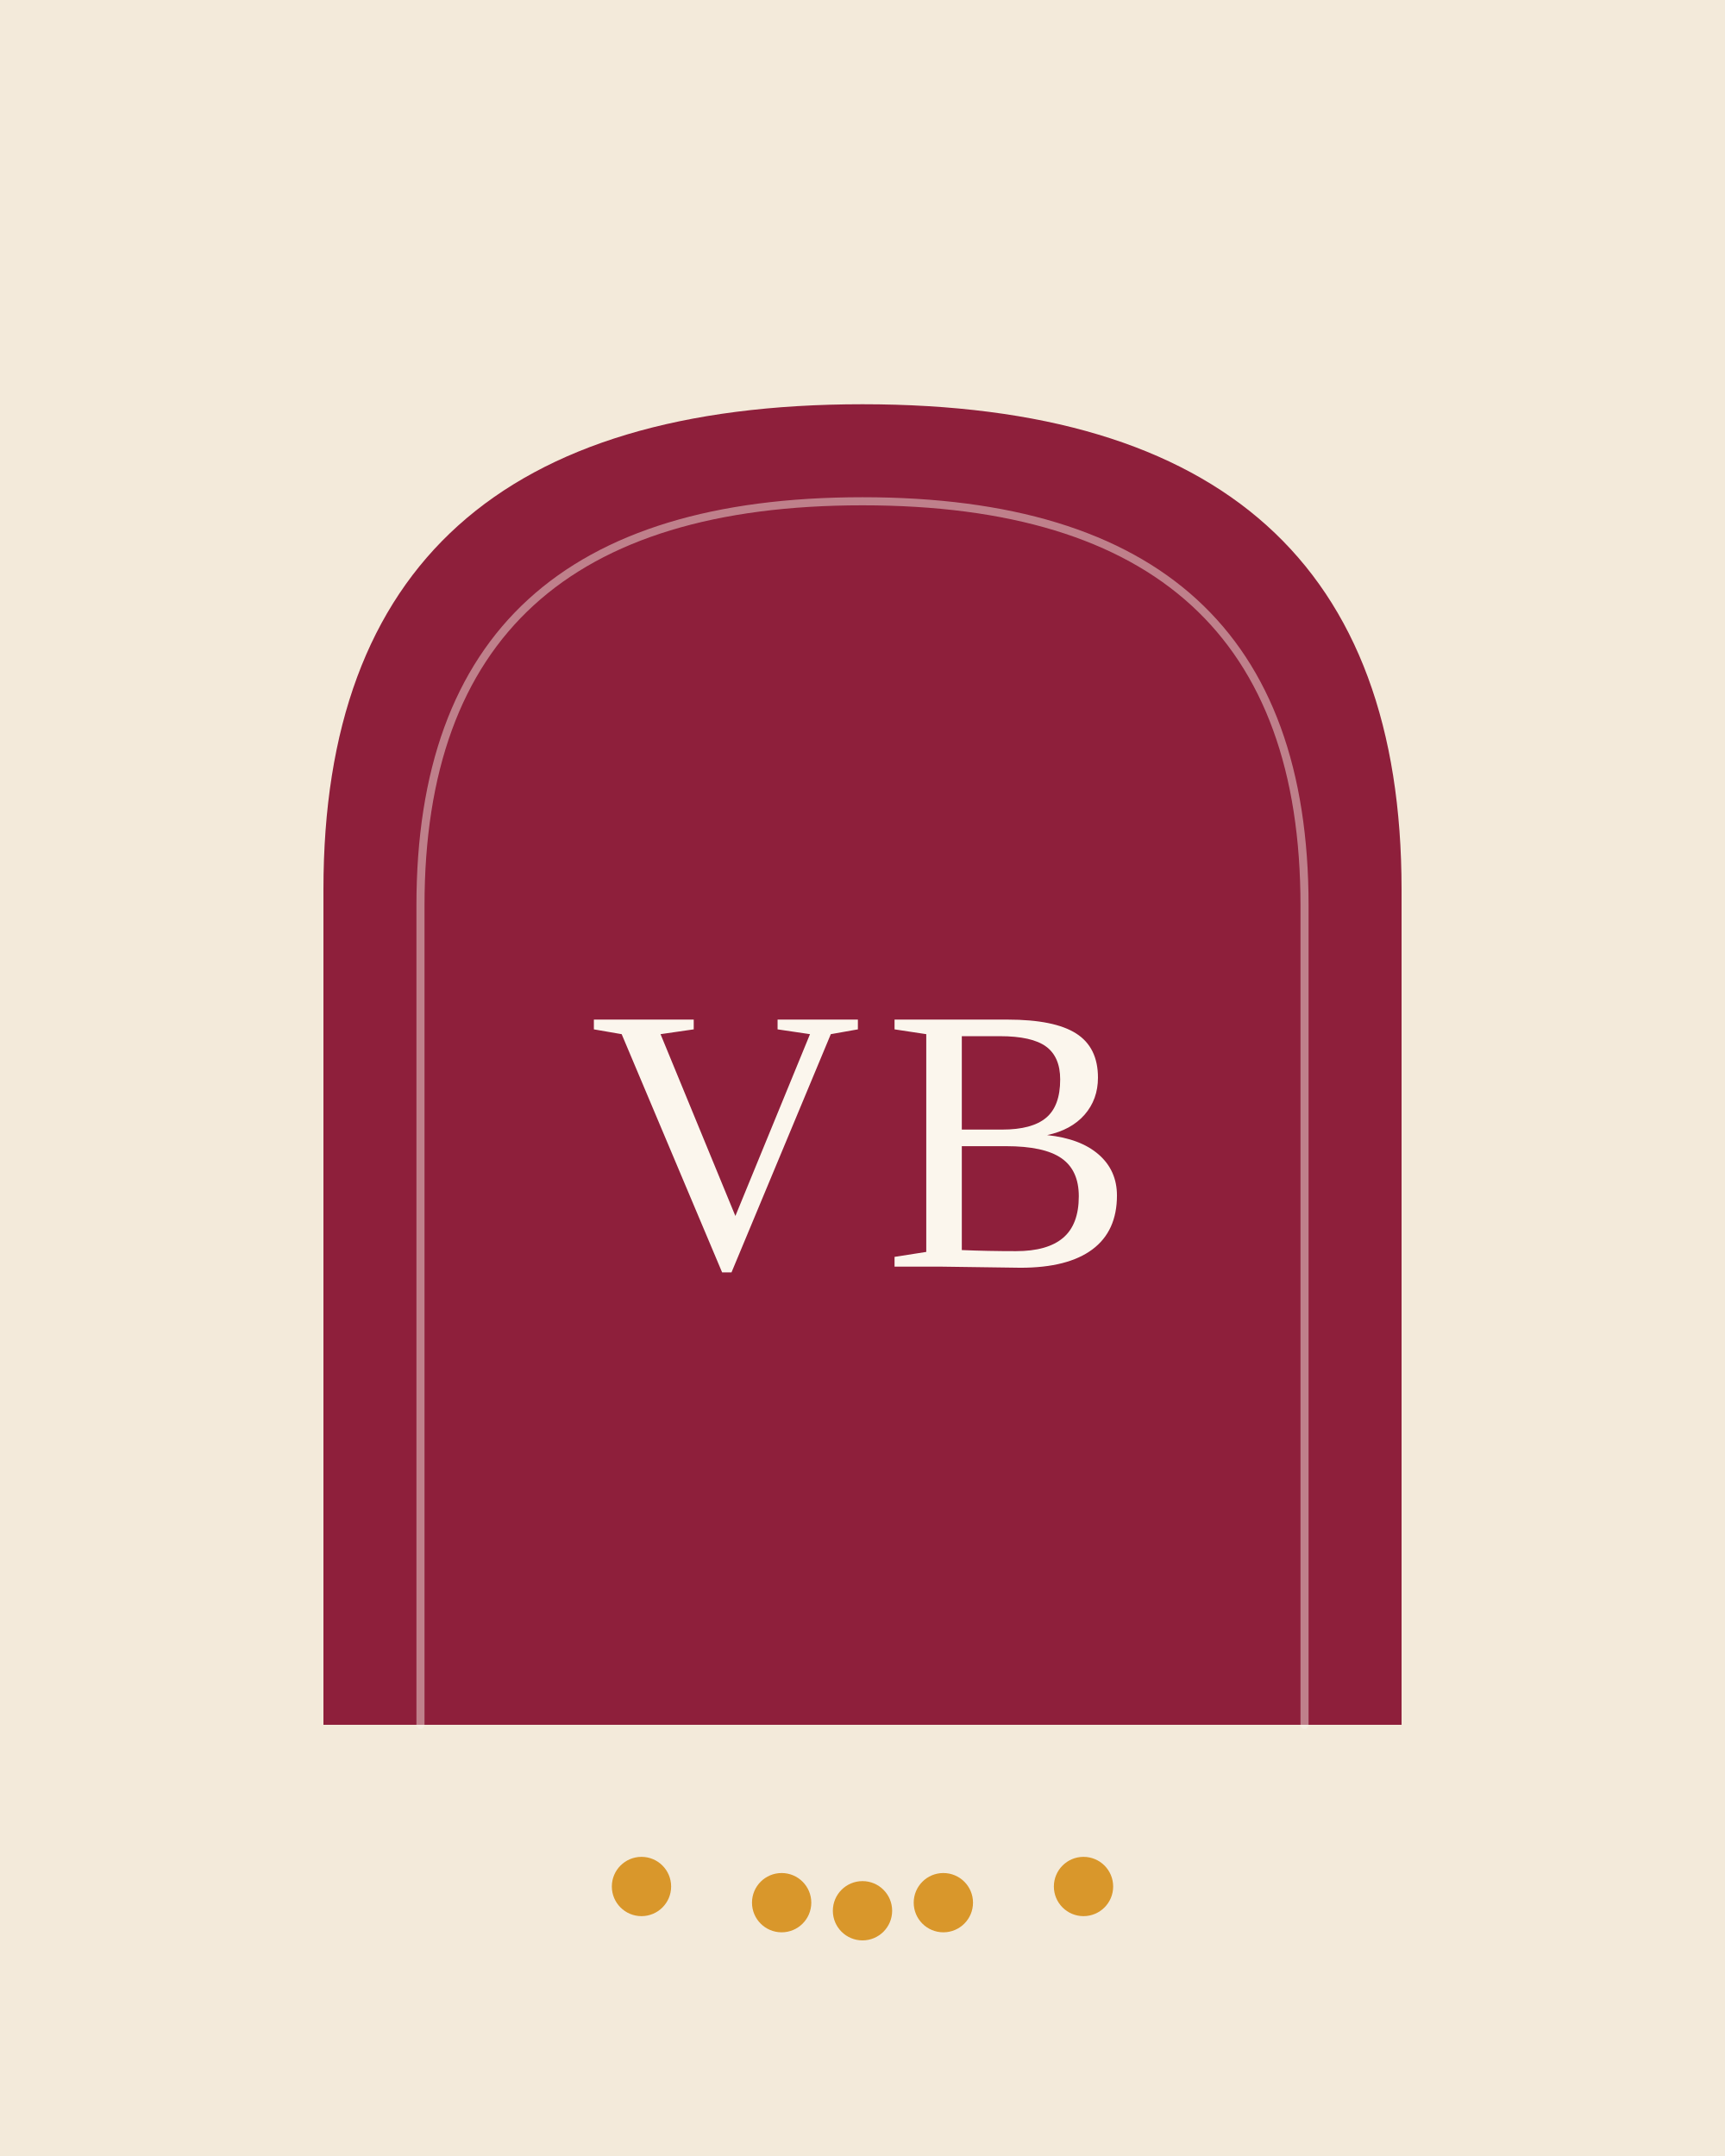
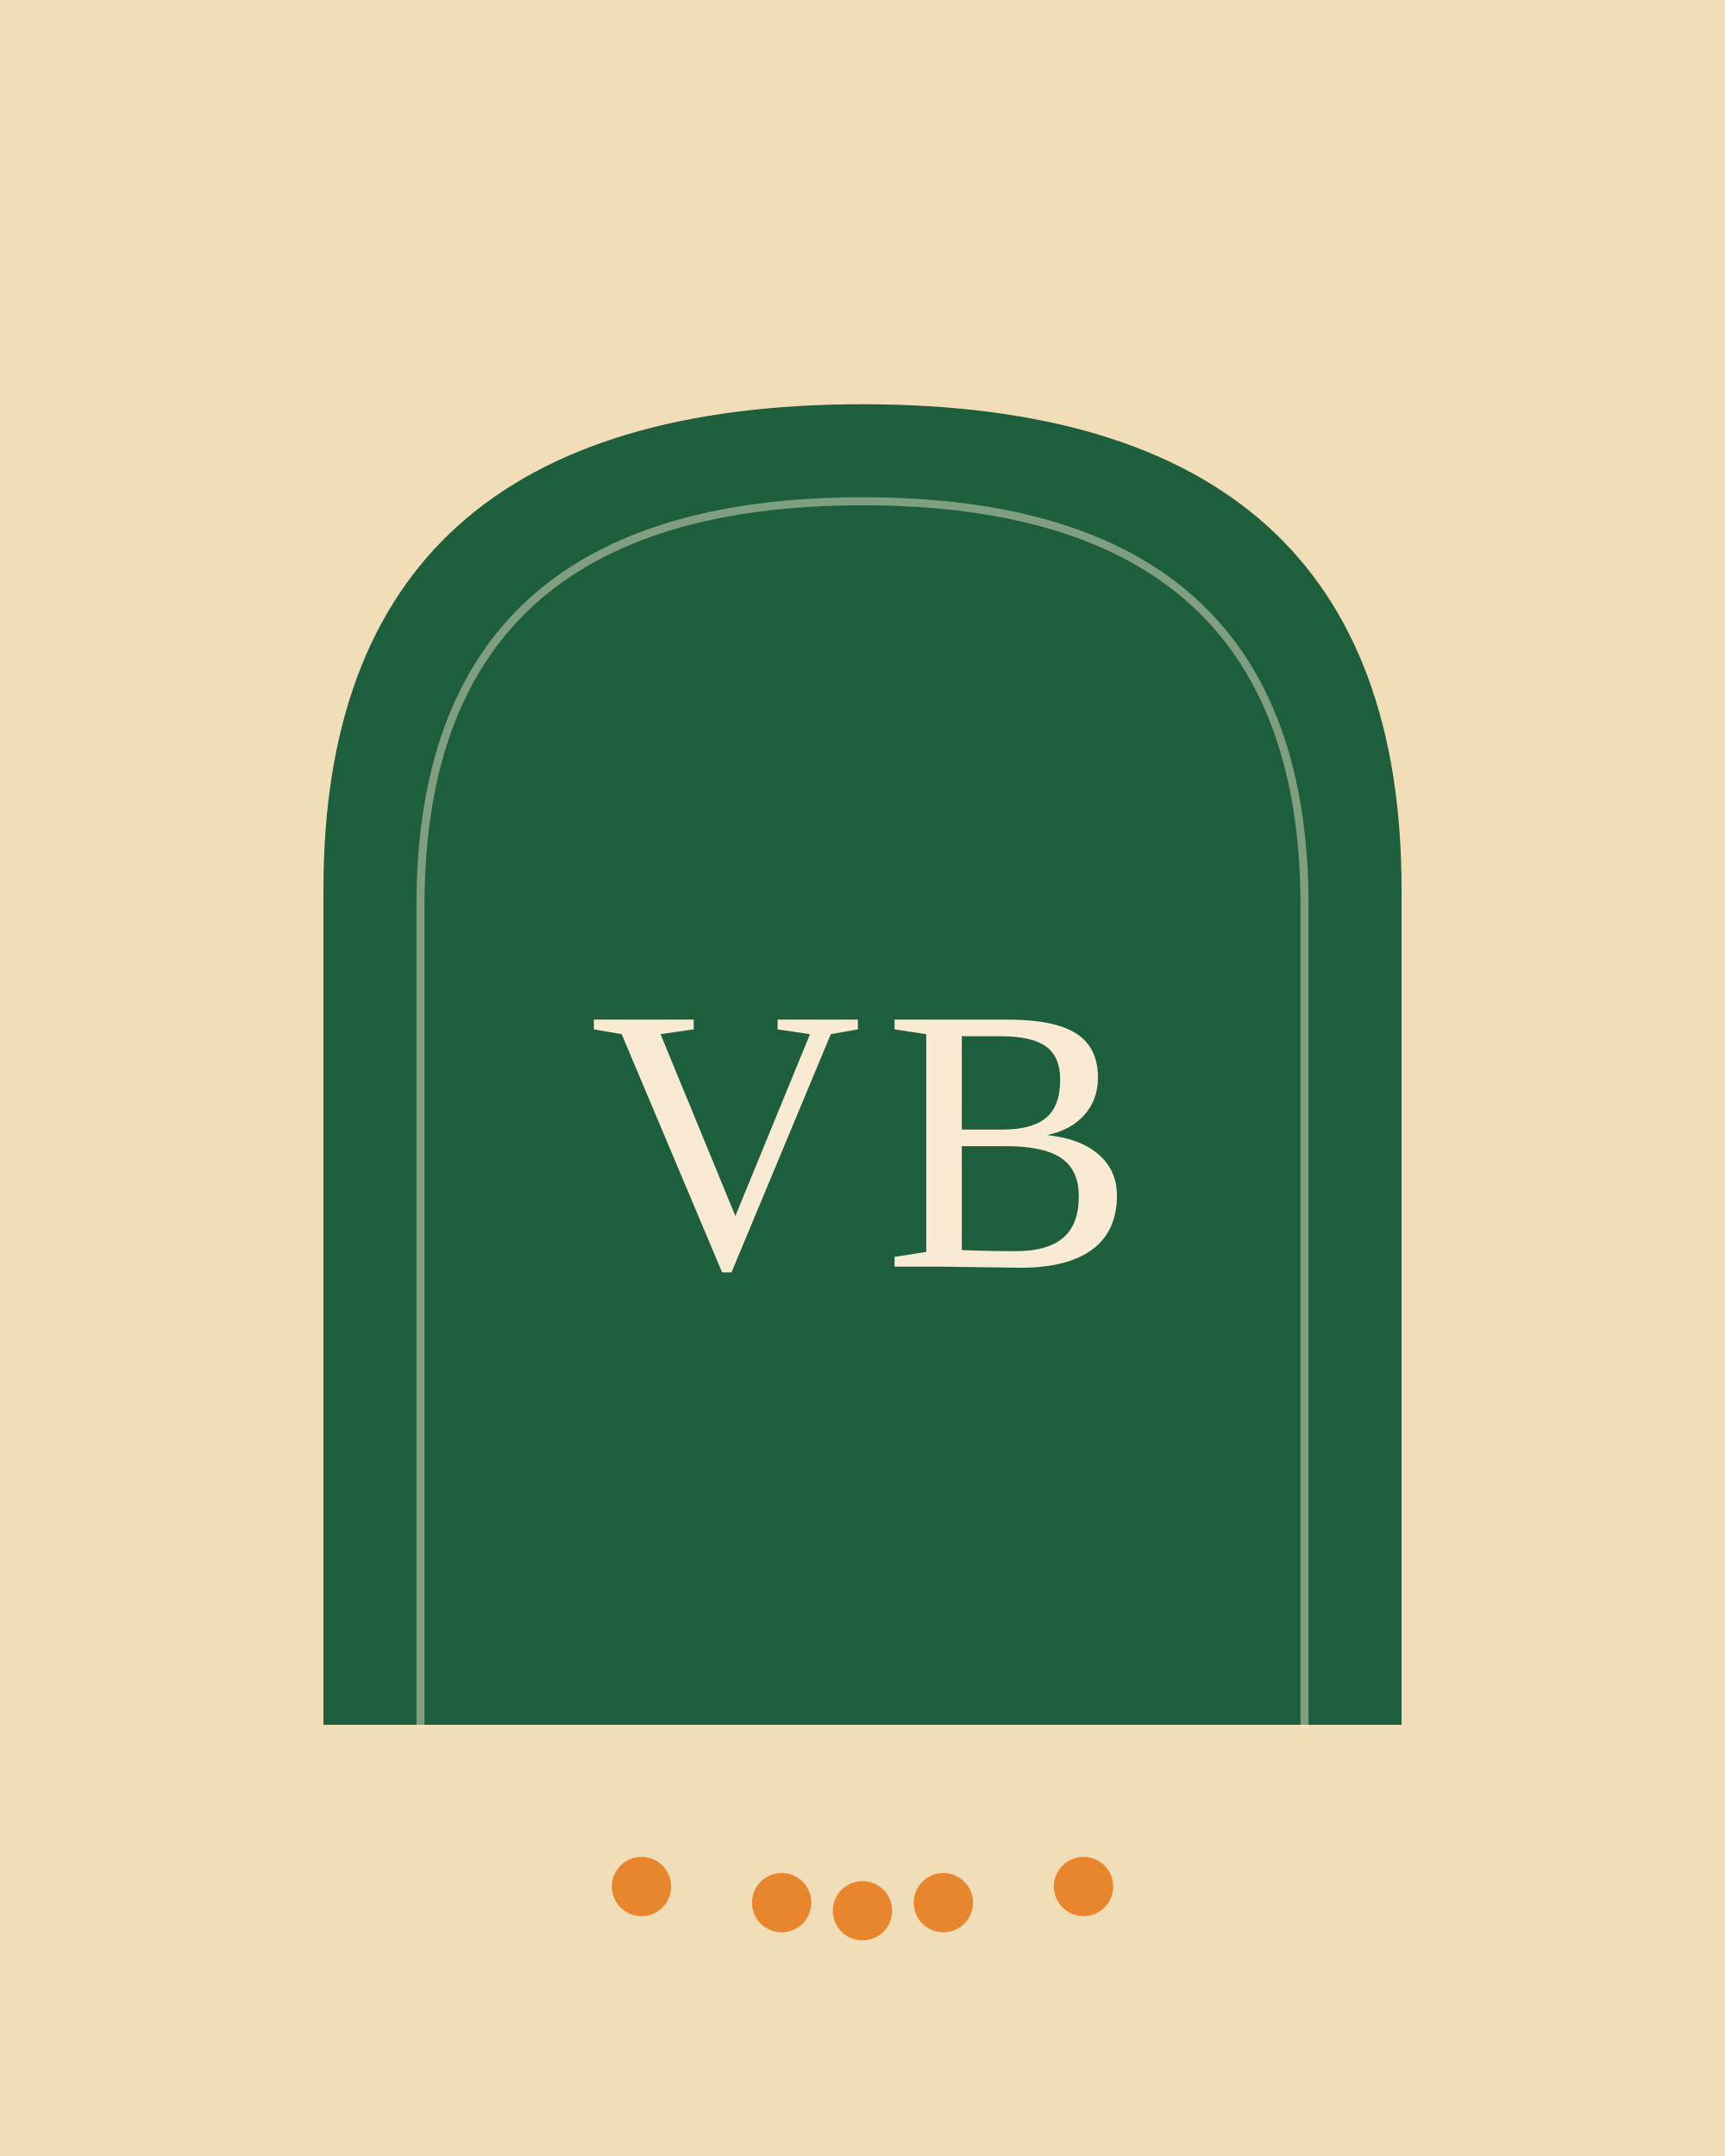
<svg xmlns="http://www.w3.org/2000/svg" viewBox="0 0 640 800">
-   <rect width="640" height="800" fill="#F3EADA" />
-   <path d="M120 640 V330 Q120 150 320 150 Q520 150 520 330 V640 Z" fill="#8E1F3B" />
-   <path d="M156 640 V336 Q156 186 320 186 Q484 186 484 336 V640" fill="none" stroke="#FBF6ED" stroke-width="3" stroke-linecap="round" opacity="0.45" />
-   <text x="320" y="470" text-anchor="middle" font-family="Georgia, 'Times New Roman', serif" font-size="140" letter-spacing="8" fill="#FBF6ED">VB</text>
-   <circle cx="238" cy="700" r="11" fill="#D9972B" />
-   <circle cx="290" cy="706" r="11" fill="#D9972B" />
-   <circle cx="320" cy="709" r="11" fill="#D9972B" />
-   <circle cx="350" cy="706" r="11" fill="#D9972B" />
-   <circle cx="402" cy="700" r="11" fill="#D9972B" />
+   <rect width="640" height="800" fill="#F2DDB9" />
+   <path d="M120 640 V330 Q120 150 320 150 Q520 150 520 330 V640 Z" fill="#1D5F3C" />
+   <path d="M156 640 V336 Q156 186 320 186 Q484 186 484 336 V640" fill="none" stroke="#F9EAD3" stroke-width="3" stroke-linecap="round" opacity="0.45" />
+   <text x="320" y="470" text-anchor="middle" font-family="Georgia, 'Times New Roman', serif" font-size="140" letter-spacing="8" fill="#F9EAD3">VB</text>
+   <circle cx="238" cy="700" r="11" fill="#E8862E" />
+   <circle cx="290" cy="706" r="11" fill="#E8862E" />
+   <circle cx="320" cy="709" r="11" fill="#E8862E" />
+   <circle cx="350" cy="706" r="11" fill="#E8862E" />
+   <circle cx="402" cy="700" r="11" fill="#E8862E" />
</svg>
